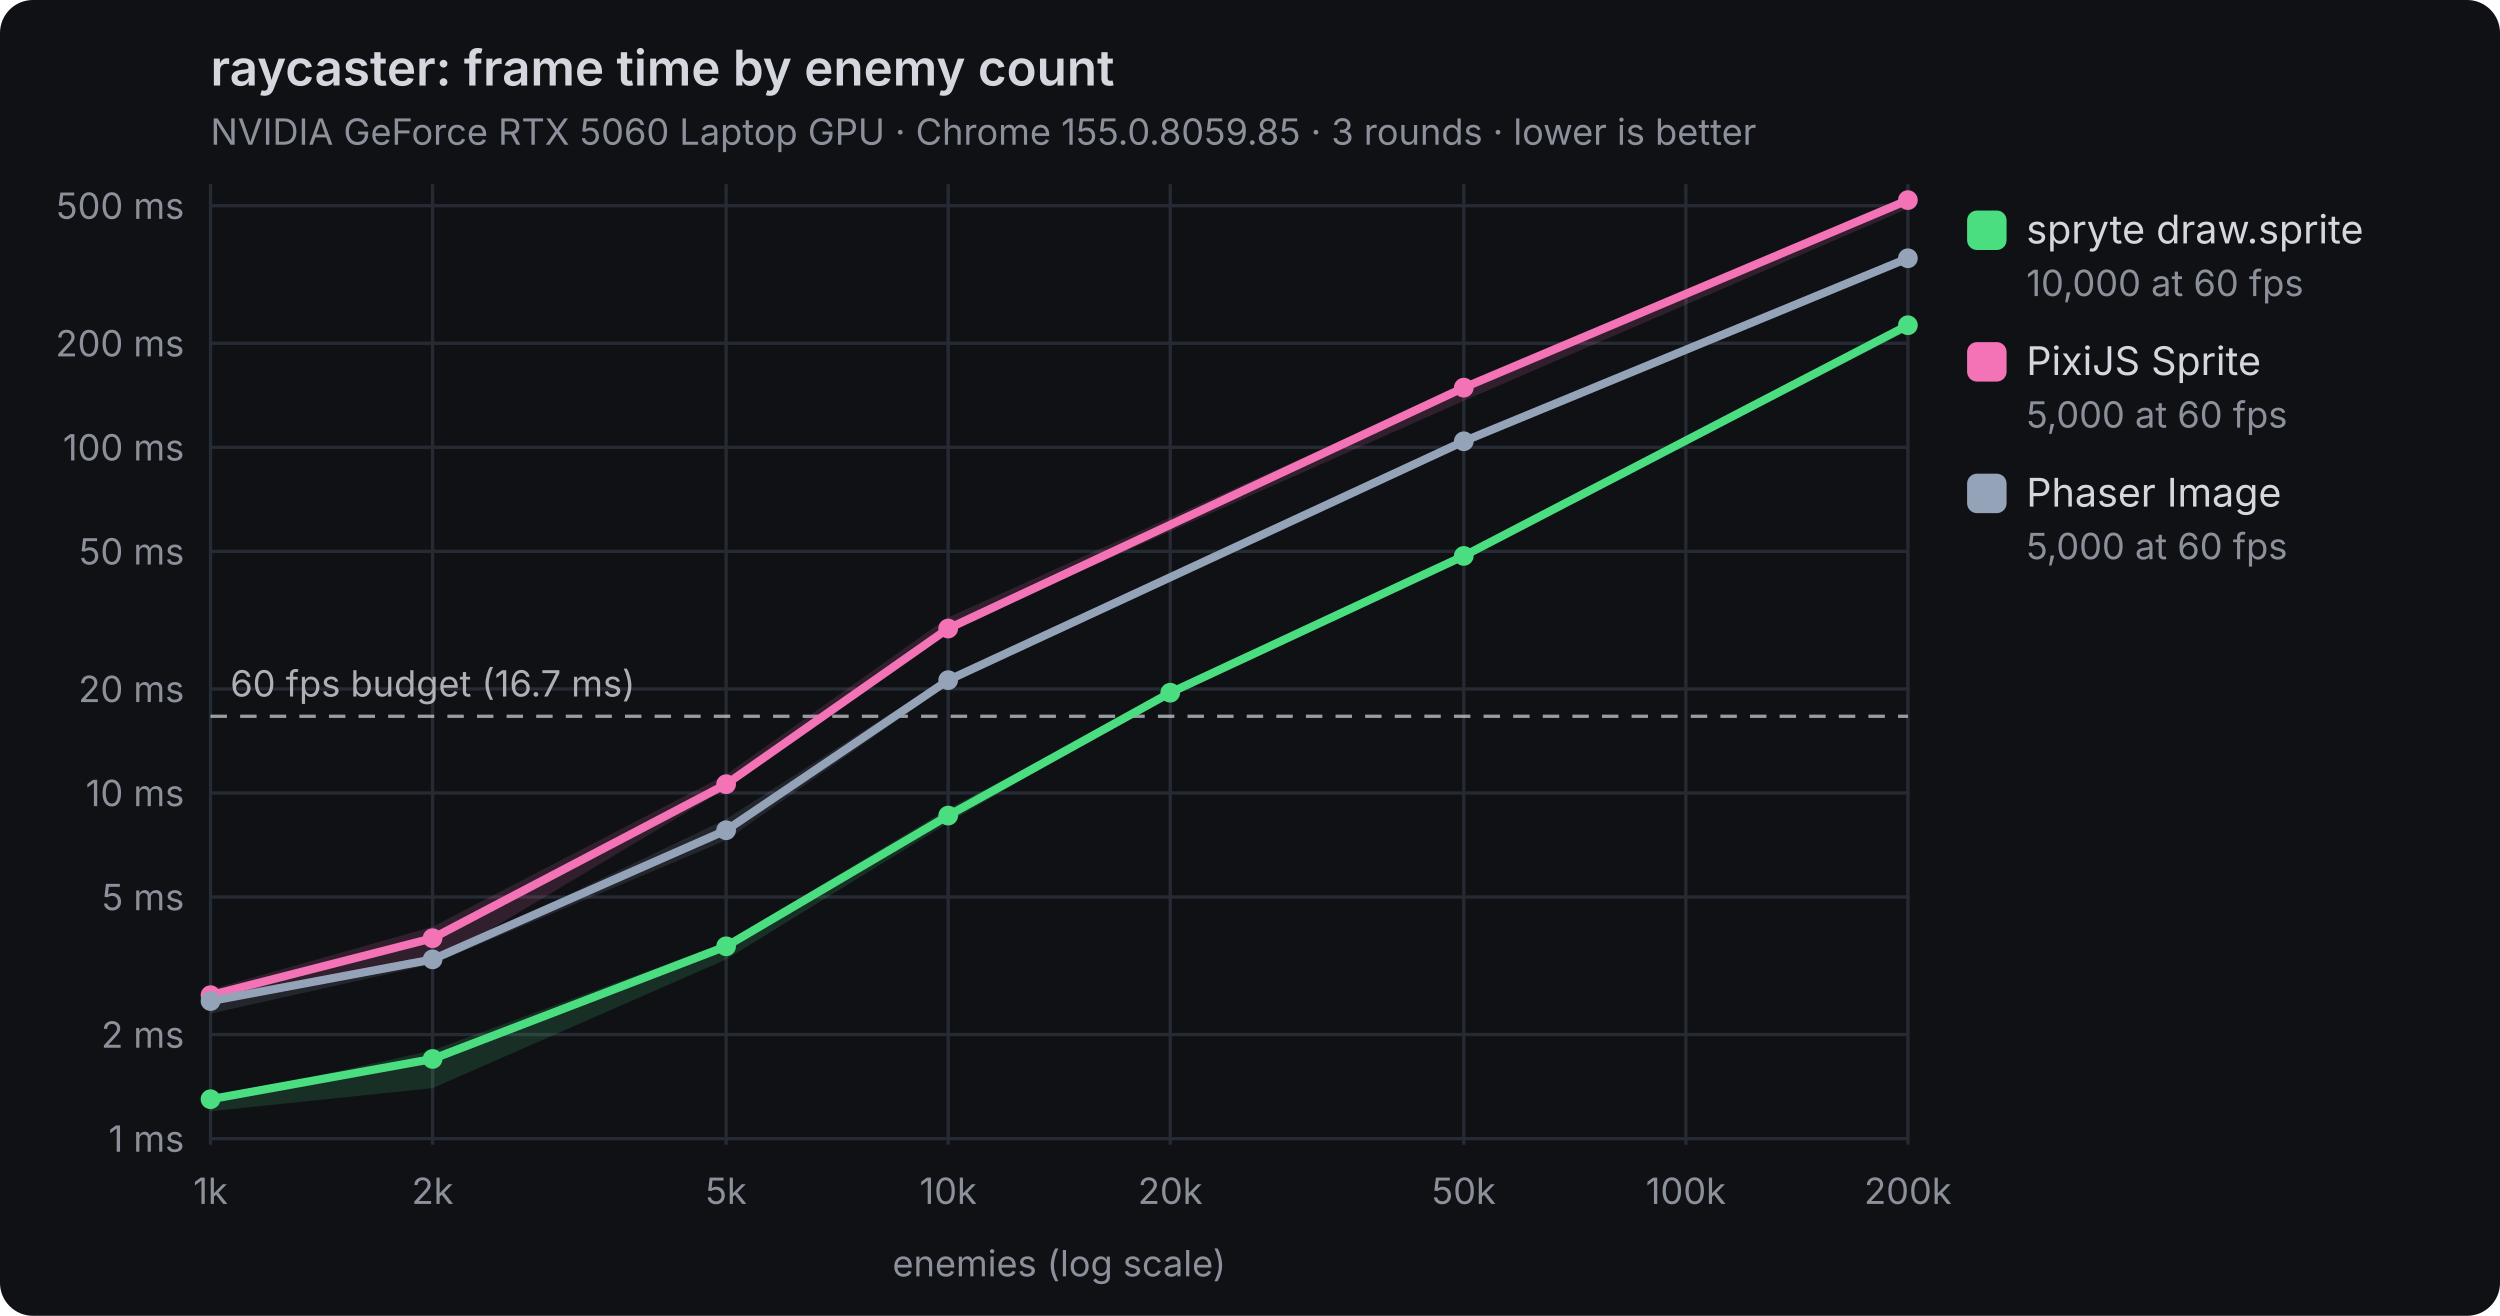
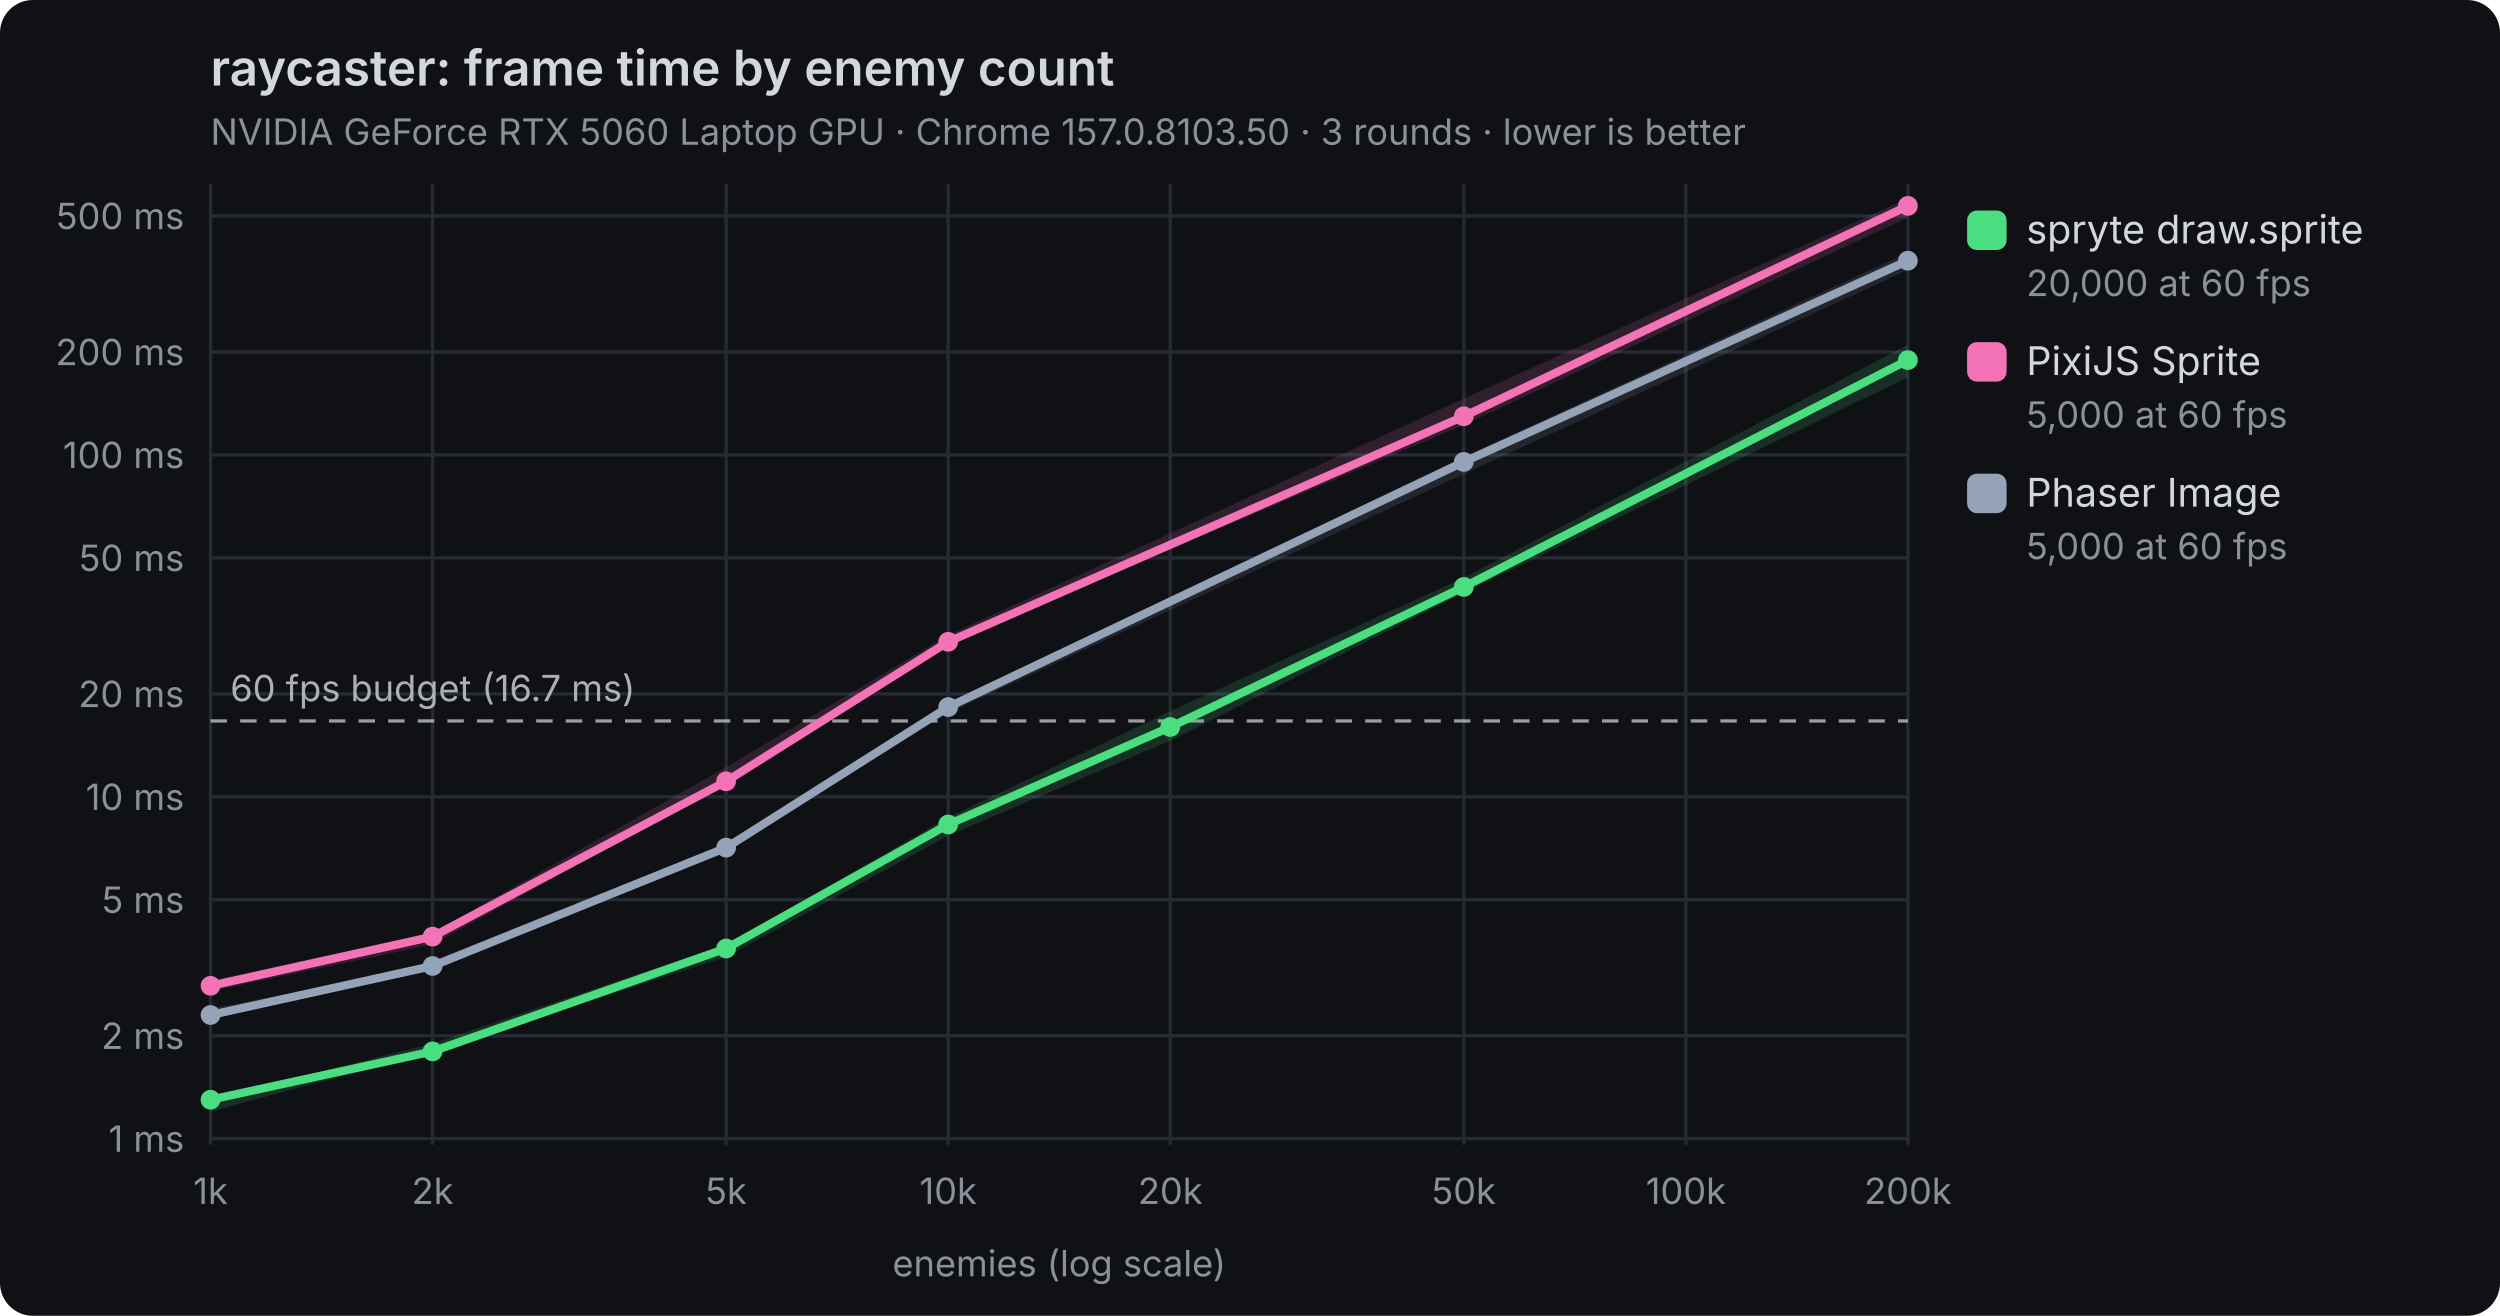
<svg xmlns="http://www.w3.org/2000/svg" viewBox="0 0 760 400" width="760" height="400" font-family="ui-sans-serif, system-ui, -apple-system, Segoe UI, sans-serif" role="img" aria-label="raycaster: frame time by count">
  <rect width="760" height="400" rx="10" fill="#0f1115" />
  <text x="64" y="26" fill="#d4d7dd" font-size="15" font-weight="600">raycaster: frame time by enemy count</text>
-   <text x="64" y="44" fill="#8b909a" font-size="11">NVIDIA GeForce RTX 5060 Laptop GPU · Chrome 155.0.8059.85 · 3 rounds · lower is better</text>
-   <line x1="64" x2="580" y1="346.137" y2="346.137" stroke="#262a33" />
-   <text x="56" y="350.137" fill="#8b909a" font-size="11" text-anchor="end">1 ms</text>
-   <line x1="64" x2="580" y1="314.505" y2="314.505" stroke="#262a33" />
-   <text x="56" y="318.505" fill="#8b909a" font-size="11" text-anchor="end">2 ms</text>
-   <line x1="64" x2="580" y1="272.69" y2="272.69" stroke="#262a33" />
-   <text x="56" y="276.69" fill="#8b909a" font-size="11" text-anchor="end">5 ms</text>
-   <line x1="64" x2="580" y1="241.058" y2="241.058" stroke="#262a33" />
-   <text x="56" y="245.058" fill="#8b909a" font-size="11" text-anchor="end">10 ms</text>
-   <line x1="64" x2="580" y1="209.426" y2="209.426" stroke="#262a33" />
-   <text x="56" y="213.426" fill="#8b909a" font-size="11" text-anchor="end">20 ms</text>
-   <line x1="64" x2="580" y1="167.611" y2="167.611" stroke="#262a33" />
-   <text x="56" y="171.611" fill="#8b909a" font-size="11" text-anchor="end">50 ms</text>
-   <line x1="64" x2="580" y1="135.979" y2="135.979" stroke="#262a33" />
-   <text x="56" y="139.979" fill="#8b909a" font-size="11" text-anchor="end">100 ms</text>
-   <line x1="64" x2="580" y1="104.348" y2="104.348" stroke="#262a33" />
-   <text x="56" y="108.348" fill="#8b909a" font-size="11" text-anchor="end">200 ms</text>
-   <line x1="64" x2="580" y1="62.533" y2="62.533" stroke="#262a33" />
-   <text x="56" y="66.533" fill="#8b909a" font-size="11" text-anchor="end">500 ms</text>
+   <text x="64" y="44" fill="#8b909a" font-size="11">NVIDIA GeForce RTX 5060 Laptop GPU · Chrome 157.0.8103.50 · 3 rounds · lower is better</text>
+   <line x1="64" x2="580" y1="346.157" y2="346.157" stroke="#262a33" />
+   <text x="56" y="350.157" fill="#8b909a" font-size="11" text-anchor="end">1 ms</text>
+   <line x1="64" x2="580" y1="314.871" y2="314.871" stroke="#262a33" />
+   <text x="56" y="318.871" fill="#8b909a" font-size="11" text-anchor="end">2 ms</text>
+   <line x1="64" x2="580" y1="273.513" y2="273.513" stroke="#262a33" />
+   <text x="56" y="277.513" fill="#8b909a" font-size="11" text-anchor="end">5 ms</text>
+   <line x1="64" x2="580" y1="242.226" y2="242.226" stroke="#262a33" />
+   <text x="56" y="246.226" fill="#8b909a" font-size="11" text-anchor="end">10 ms</text>
+   <line x1="64" x2="580" y1="210.94" y2="210.94" stroke="#262a33" />
+   <text x="56" y="214.94" fill="#8b909a" font-size="11" text-anchor="end">20 ms</text>
+   <line x1="64" x2="580" y1="169.582" y2="169.582" stroke="#262a33" />
+   <text x="56" y="173.582" fill="#8b909a" font-size="11" text-anchor="end">50 ms</text>
+   <line x1="64" x2="580" y1="138.295" y2="138.295" stroke="#262a33" />
+   <text x="56" y="142.295" fill="#8b909a" font-size="11" text-anchor="end">100 ms</text>
+   <line x1="64" x2="580" y1="107.009" y2="107.009" stroke="#262a33" />
+   <text x="56" y="111.009" fill="#8b909a" font-size="11" text-anchor="end">200 ms</text>
+   <line x1="64" x2="580" y1="65.65" y2="65.65" stroke="#262a33" />
+   <text x="56" y="69.65" fill="#8b909a" font-size="11" text-anchor="end">500 ms</text>
  <line x1="64" x2="64" y1="56" y2="348" stroke="#262a33" />
  <text x="64" y="366" fill="#8b909a" font-size="11" text-anchor="middle">1k</text>
  <line x1="131.505" x2="131.505" y1="56" y2="348" stroke="#262a33" />
  <text x="131.505" y="366" fill="#8b909a" font-size="11" text-anchor="middle">2k</text>
  <line x1="220.742" x2="220.742" y1="56" y2="348" stroke="#262a33" />
  <text x="220.742" y="366" fill="#8b909a" font-size="11" text-anchor="middle">5k</text>
  <line x1="288.247" x2="288.247" y1="56" y2="348" stroke="#262a33" />
  <text x="288.247" y="366" fill="#8b909a" font-size="11" text-anchor="middle">10k</text>
  <line x1="355.753" x2="355.753" y1="56" y2="348" stroke="#262a33" />
  <text x="355.753" y="366" fill="#8b909a" font-size="11" text-anchor="middle">20k</text>
  <line x1="444.99" x2="444.99" y1="56" y2="348" stroke="#262a33" />
  <text x="444.99" y="366" fill="#8b909a" font-size="11" text-anchor="middle">50k</text>
  <line x1="512.495" x2="512.495" y1="56" y2="348" stroke="#262a33" />
  <text x="512.495" y="366" fill="#8b909a" font-size="11" text-anchor="middle">100k</text>
  <line x1="580" x2="580" y1="56" y2="348" stroke="#262a33" />
  <text x="580" y="366" fill="#8b909a" font-size="11" text-anchor="middle">200k</text>
  <text x="322" y="388" fill="#8b909a" font-size="11" text-anchor="middle">enemies (log scale)</text>
-   <line x1="64" x2="580" y1="217.747" y2="217.747" stroke="#d4d7dd" stroke-dasharray="5 4" opacity="0.7" />
-   <text x="70" y="211.747" fill="#d4d7dd" font-size="11" opacity="0.8">60 fps budget (16.7 ms)</text>
-   <polygon points="64,337.817 131.505,330.782 220.742,291.652 288.247,250.115 355.753,210.816 444.99,169.569 580,100.562 580,98.248 444.99,168.627 355.753,210.582 288.247,245.866 220.742,286.431 131.505,319.313 64,334.164" fill="#4ade80" opacity="0.15" />
-   <polyline points="64,334.164 131.505,321.922 220.742,287.681 288.247,247.941 355.753,210.582 444.99,169.001 580,98.871" fill="none" stroke="#4ade80" stroke-width="2.5" stroke-linejoin="round" />
-   <circle cx="64" cy="334.164" r="3" fill="#4ade80" />
-   <circle cx="131.505" cy="321.922" r="3" fill="#4ade80" />
-   <circle cx="220.742" cy="287.681" r="3" fill="#4ade80" />
-   <circle cx="288.247" cy="247.941" r="3" fill="#4ade80" />
-   <circle cx="355.753" cy="210.582" r="3" fill="#4ade80" />
-   <circle cx="444.99" cy="169.001" r="3" fill="#4ade80" />
-   <circle cx="580" cy="98.871" r="3" fill="#4ade80" />
-   <polygon points="64,302.532 131.505,293.057 220.742,239.709 288.247,191.536 444.99,121.813 580,63.399 580,60.349 444.99,117.143 288.247,187.693 220.742,235.481 131.505,281.746 64,300.81" fill="#f472b6" opacity="0.15" />
-   <polyline points="64,302.532 131.505,285.214 220.742,238.399 288.247,191.075 444.99,117.843 580,60.831" fill="none" stroke="#f472b6" stroke-width="2.5" stroke-linejoin="round" />
-   <circle cx="64" cy="302.532" r="3" fill="#f472b6" />
-   <circle cx="131.505" cy="285.214" r="3" fill="#f472b6" />
-   <circle cx="220.742" cy="238.399" r="3" fill="#f472b6" />
-   <circle cx="288.247" cy="191.075" r="3" fill="#f472b6" />
-   <circle cx="444.99" cy="117.843" r="3" fill="#f472b6" />
-   <circle cx="580" cy="60.831" r="3" fill="#f472b6" />
-   <polygon points="64,308.127 131.505,293.057 220.742,255.42 288.247,208.077 444.99,134.321 580,78.875 580,78.188 444.99,133.536 288.247,205.703 220.742,249.015 131.505,291.652 64,302.532" fill="#94a3b8" opacity="0.15" />
-   <polyline points="64,304.322 131.505,291.652 220.742,252.397 288.247,206.767 444.99,134.146 580,78.511" fill="none" stroke="#94a3b8" stroke-width="2.5" stroke-linejoin="round" />
-   <circle cx="64" cy="304.322" r="3" fill="#94a3b8" />
-   <circle cx="131.505" cy="291.652" r="3" fill="#94a3b8" />
-   <circle cx="220.742" cy="252.397" r="3" fill="#94a3b8" />
-   <circle cx="288.247" cy="206.767" r="3" fill="#94a3b8" />
-   <circle cx="444.99" cy="134.146" r="3" fill="#94a3b8" />
-   <circle cx="580" cy="78.511" r="3" fill="#94a3b8" />
+   <line x1="64" x2="580" y1="219.169" y2="219.169" stroke="#d4d7dd" stroke-dasharray="5 4" opacity="0.7" />
+   <text x="70" y="213.169" fill="#d4d7dd" font-size="11" opacity="0.8">60 fps budget (16.7 ms)</text>
+   <polygon points="64,337.928 131.505,319.627 220.742,290.92 288.247,254.023 355.753,225.145 444.99,180.221 580,114.664 580,104.785 444.99,175.66 355.753,216.2 288.247,248.512 220.742,287.104 131.505,317.186 64,334.315" fill="#4ade80" opacity="0.15" />
+   <polyline points="64,334.315 131.505,319.627 220.742,288.34 288.247,250.637 355.753,221.012 444.99,178.429 580,109.467" fill="none" stroke="#4ade80" stroke-width="2.5" stroke-linejoin="round" />
+   <circle cx="64" cy="334.315" r="3" fill="#4ade80" />
+   <circle cx="131.505" cy="319.627" r="3" fill="#4ade80" />
+   <circle cx="220.742" cy="288.34" r="3" fill="#4ade80" />
+   <circle cx="288.247" cy="250.637" r="3" fill="#4ade80" />
+   <circle cx="355.753" cy="221.012" r="3" fill="#4ade80" />
+   <circle cx="444.99" cy="178.429" r="3" fill="#4ade80" />
+   <circle cx="580" cy="109.467" r="3" fill="#4ade80" />
+   <polygon points="64,301.325 131.505,287.104 220.742,237.924 288.247,195.592 444.99,129.172 580,66.086 580,60.302 444.99,121.183 288.247,193.092 220.742,233.251 131.505,283.585 64,298.1" fill="#f472b6" opacity="0.15" />
+   <polyline points="64,299.684 131.505,284.727 220.742,237.516 288.247,195.112 444.99,126.557 580,62.588" fill="none" stroke="#f472b6" stroke-width="2.5" stroke-linejoin="round" />
+   <circle cx="64" cy="299.684" r="3" fill="#f472b6" />
+   <circle cx="131.505" cy="284.727" r="3" fill="#f472b6" />
+   <circle cx="220.742" cy="237.516" r="3" fill="#f472b6" />
+   <circle cx="288.247" cy="195.112" r="3" fill="#f472b6" />
+   <circle cx="444.99" cy="126.557" r="3" fill="#f472b6" />
+   <circle cx="580" cy="62.588" r="3" fill="#f472b6" />
+   <polygon points="64,308.563 131.505,295.09 220.742,258.325 288.247,216.71 444.99,144.065 580,82.047 580,76.807 444.99,138.886 288.247,214.459 220.742,257.054 131.505,293.657 64,306.642" fill="#94a3b8" opacity="0.15" />
+   <polyline points="64,308.563 131.505,293.657 220.742,257.685 288.247,214.949 444.99,140.421 580,79.254" fill="none" stroke="#94a3b8" stroke-width="2.5" stroke-linejoin="round" />
+   <circle cx="64" cy="308.563" r="3" fill="#94a3b8" />
+   <circle cx="131.505" cy="293.657" r="3" fill="#94a3b8" />
+   <circle cx="220.742" cy="257.685" r="3" fill="#94a3b8" />
+   <circle cx="288.247" cy="214.949" r="3" fill="#94a3b8" />
+   <circle cx="444.99" cy="140.421" r="3" fill="#94a3b8" />
+   <circle cx="580" cy="79.254" r="3" fill="#94a3b8" />
  <rect x="598" y="64" width="12" height="12" rx="3" fill="#4ade80" />
  <text x="616" y="74" fill="#d4d7dd" font-size="12">spryte draw.sprite</text>
-   <text x="616" y="90" fill="#8b909a" font-size="11">10,000 at 60 fps</text>
+   <text x="616" y="90" fill="#8b909a" font-size="11">20,000 at 60 fps</text>
  <rect x="598" y="104" width="12" height="12" rx="3" fill="#f472b6" />
  <text x="616" y="114" fill="#d4d7dd" font-size="12">PixiJS Sprite</text>
  <text x="616" y="130" fill="#8b909a" font-size="11">5,000 at 60 fps</text>
  <rect x="598" y="144" width="12" height="12" rx="3" fill="#94a3b8" />
  <text x="616" y="154" fill="#d4d7dd" font-size="12">Phaser Image</text>
  <text x="616" y="170" fill="#8b909a" font-size="11">5,000 at 60 fps</text>
</svg>
